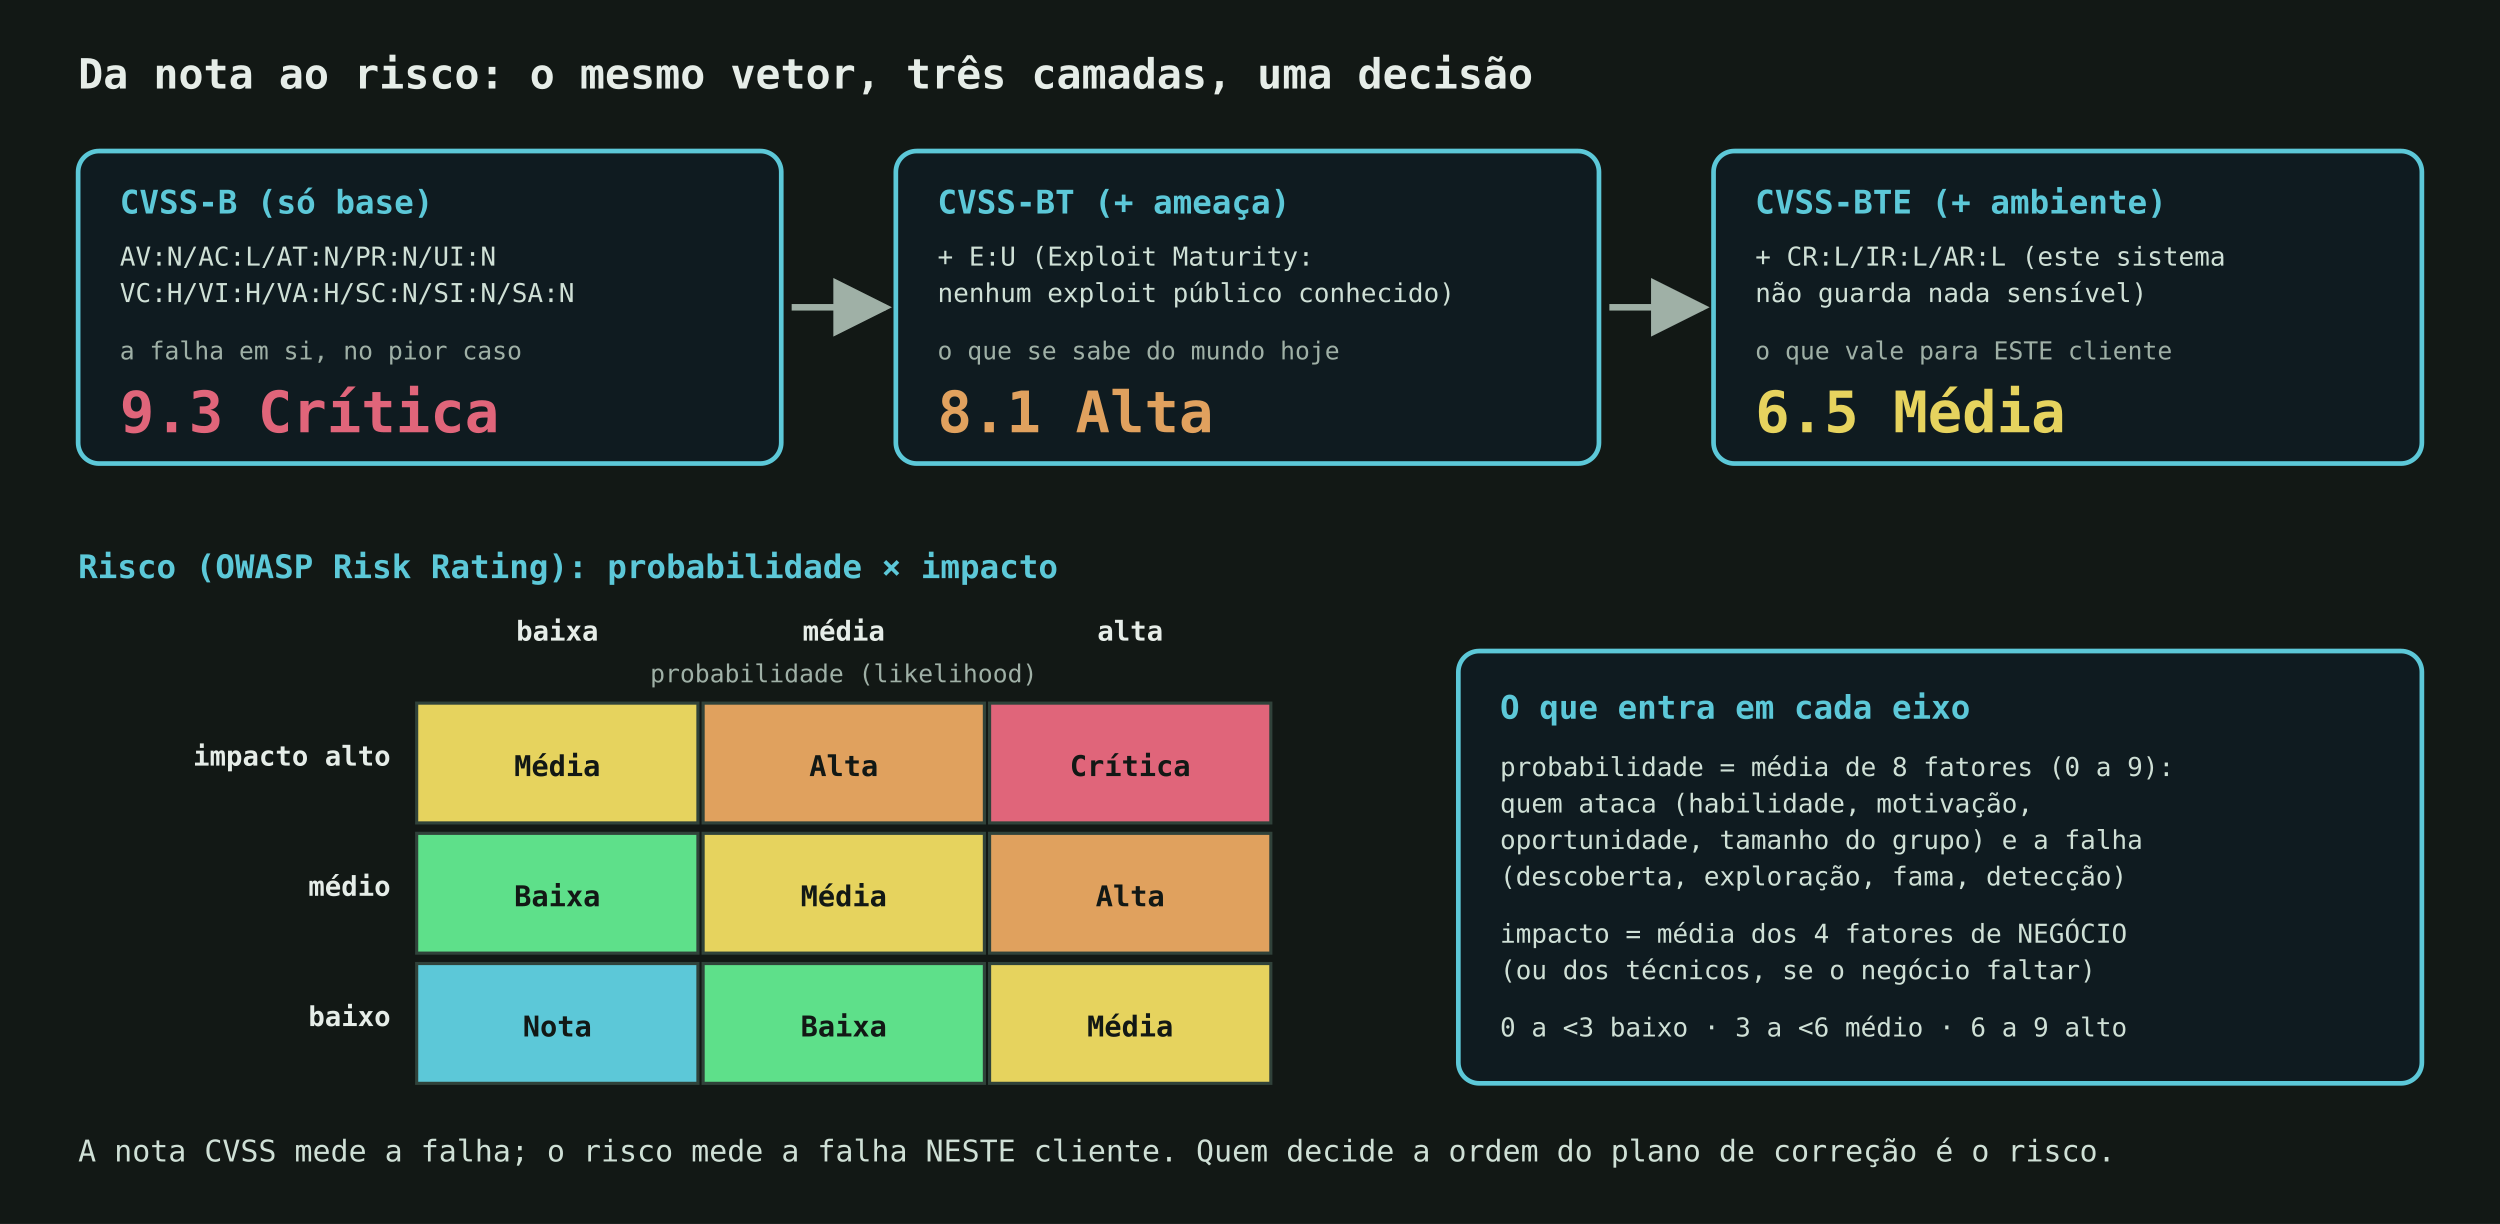
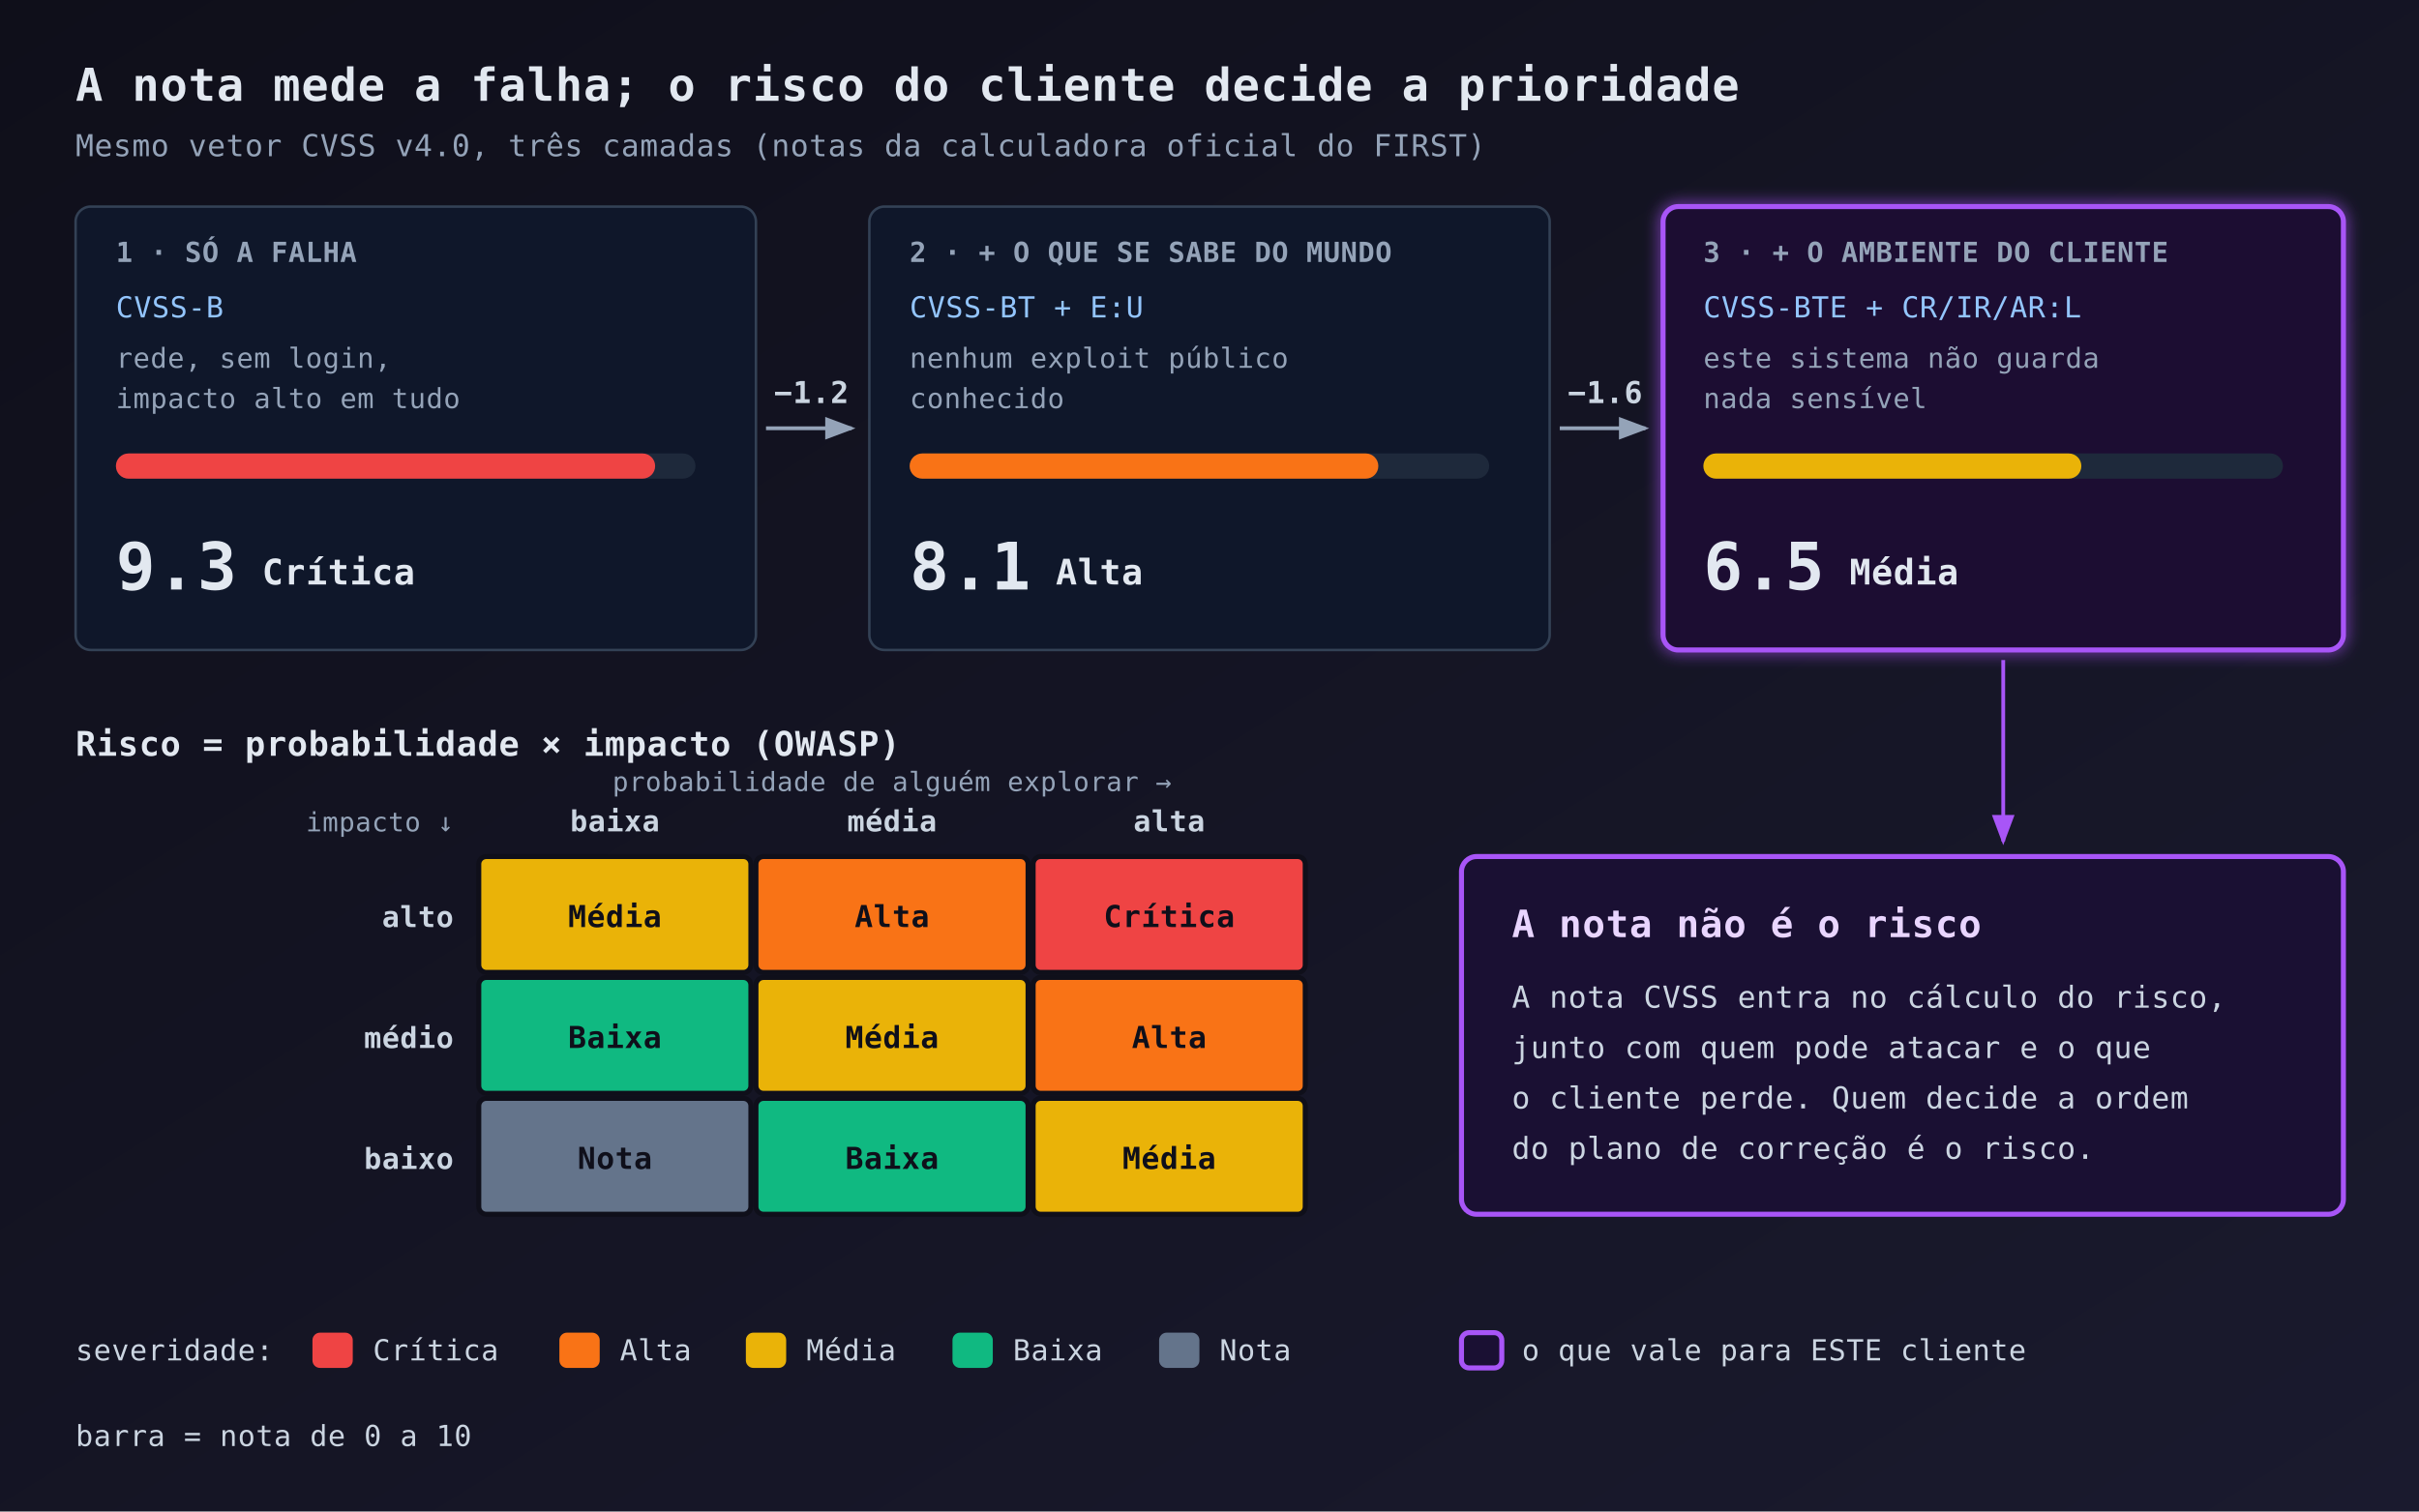
- <svg xmlns="http://www.w3.org/2000/svg" viewBox="0 0 960 470" role="img" aria-labelledby="t d">
+ <svg xmlns="http://www.w3.org/2000/svg" viewBox="0 0 960 600" width="960" height="600" role="img" aria-labelledby="t d">
  <style>
-     text { font-family: ui-monospace, "DejaVu Sans Mono", Menlo, Consolas, monospace; fill: #e6ede8; }
-     .t { font-size: 16px; font-weight: 700; }
-     .h { font-size: 12.5px; font-weight: 700; fill: #5cc8d8; }
-     .s { font-size: 10px; fill: #cfe0d6; }
-     .lab { font-size: 9.5px; fill: #9fb0a6; }
-     .crit { font-size: 22px; font-weight: 700; fill: #e0657a; }
-     .high { font-size: 22px; font-weight: 700; fill: #e0a15e; }
-     .med { font-size: 22px; font-weight: 700; fill: #e6d35e; }
-     .box { fill: #0f1b20; stroke: #5cc8d8; stroke-width: 1.8; }
-     .flow { stroke: #9fb0a6; stroke-width: 2.5; fill: none; marker-end: url(#ac); }
-     .c { stroke: #30423a; stroke-width: 1.2; }
-     .cn { font-size: 11px; font-weight: 700; text-anchor: middle; fill: #121815; }
-     .ax { font-size: 10.5px; font-weight: 700; fill: #e6ede8; }
-     .rule { font-size: 11.5px; fill: #cfe0d6; }
+     text { font-family: 'SF Mono', 'Fira Code', 'Cascadia Code', 'DejaVu Sans Mono', 'Courier New', monospace; fill: #e2e8f0; letter-spacing: 0.02em; }
+     .title { font-size: 18px; font-weight: 700; }
+     .sub { font-size: 12px; fill: #94a3b8; }
+     .step { font-size: 11px; font-weight: 700; fill: #94a3b8; }
+     .ct { font-size: 13.5px; font-weight: 700; }
+     .code { font-size: 11.5px; fill: #93c5fd; }
+     .cs { font-size: 11px; fill: #94a3b8; }
+     .score { font-size: 26px; font-weight: 700; }
+     .slab { font-size: 14px; font-weight: 700; }
+     .card { fill: #0f172a; stroke: #334155; stroke-width: 1; }
+     .key { fill: #1a1033; stroke: #a855f7; stroke-width: 2; }
+     .track { fill: #1e293b; }
+     .delta { font-size: 12px; font-weight: 700; fill: #cbd5e1; text-anchor: middle; }
+     .h { font-size: 13.5px; font-weight: 700; }
+     .ax { font-size: 11.5px; font-weight: 700; fill: #cbd5e1; }
+     .axl { font-size: 10.5px; fill: #94a3b8; }
+     .cell { stroke: #0f0f1a; stroke-width: 2; }
+     .cn { font-size: 12px; font-weight: 700; text-anchor: middle; fill: #0f0f1a; }
+     .callt { font-size: 15px; font-weight: 700; fill: #e9d5ff; }
+     .calls { font-size: 12px; fill: #cbd5e1; }
+     .leg { font-size: 11.5px; fill: #cbd5e1; }
  </style>
  <defs>
-     <marker id="ac" markerWidth="10" markerHeight="10" refX="8" refY="4.5" orient="auto">
-       <path d="M0,0 L9,4.5 L0,9 z" fill="#9fb0a6" />
+     <linearGradient id="bg-grad" x1="0%" y1="0%" x2="100%" y2="100%">
+       <stop offset="0%" stop-color="#0f0f1a" />
+       <stop offset="100%" stop-color="#1a1a2e" />
+     </linearGradient>
+     <marker id="arrow-slate" markerWidth="8" markerHeight="6" refX="7" refY="3" orient="auto">
+       <polygon points="0 0, 8 3, 0 6" fill="#94a3b8" />
    </marker>
+     <marker id="arrow-purple" markerWidth="8" markerHeight="6" refX="7" refY="3" orient="auto">
+       <polygon points="0 0, 8 3, 0 6" fill="#a855f7" />
+     </marker>
+     <filter id="glow-purple">
+       <feGaussianBlur stdDeviation="3" result="blur" />
+       <feMerge>
+         <feMergeNode in="blur" />
+         <feMergeNode in="SourceGraphic" />
+       </feMerge>
+     </filter>
  </defs>
-   <rect width="960" height="470" fill="#121815" />
-   <text class="t" x="30" y="34">Da nota ao risco: o mesmo vetor, três camadas, uma decisão</text>
-   <rect class="box" x="30" y="58" width="270" height="120" rx="8" />
-   <text class="h" x="46" y="82">CVSS-B (só base)</text>
-   <text class="s" x="46" y="102">AV:N/AC:L/AT:N/PR:N/UI:N</text>
-   <text class="s" x="46" y="116">VC:H/VI:H/VA:H/SC:N/SI:N/SA:N</text>
-   <text class="lab" x="46" y="138">a falha em si, no pior caso</text>
-   <text class="crit" x="46" y="166">9.3 Crítica</text>
-   <path class="flow" d="M304,118 L340,118" />
-   <rect class="box" x="344" y="58" width="270" height="120" rx="8" />
-   <text class="h" x="360" y="82">CVSS-BT (+ ameaça)</text>
-   <text class="s" x="360" y="102">+ E:U  (Exploit Maturity:</text>
-   <text class="s" x="360" y="116">  nenhum exploit público conhecido)</text>
-   <text class="lab" x="360" y="138">o que se sabe do mundo hoje</text>
-   <text class="high" x="360" y="166">8.1 Alta</text>
-   <path class="flow" d="M618,118 L654,118" />
-   <rect class="box" x="658" y="58" width="272" height="120" rx="8" />
-   <text class="h" x="674" y="82">CVSS-BTE (+ ambiente)</text>
-   <text class="s" x="674" y="102">+ CR:L/IR:L/AR:L  (este sistema</text>
-   <text class="s" x="674" y="116">  não guarda nada sensível)</text>
-   <text class="lab" x="674" y="138">o que vale para ESTE cliente</text>
-   <text class="med" x="674" y="166">6.5 Média</text>
-   <text class="h" x="30" y="222">Risco (OWASP Risk Rating): probabilidade × impacto</text>
-   <text class="ax" x="214" y="246" text-anchor="middle">baixa</text>
-   <text class="ax" x="324" y="246" text-anchor="middle">média</text>
-   <text class="ax" x="434" y="246" text-anchor="middle">alta</text>
-   <text class="lab" x="324" y="262" text-anchor="middle">probabilidade (likelihood)</text>
-   <text class="ax" x="150" y="294" text-anchor="end">impacto alto</text>
-   <text class="ax" x="150" y="344" text-anchor="end">médio</text>
-   <text class="ax" x="150" y="394" text-anchor="end">baixo</text>
-   <rect class="c" x="160" y="270" width="108" height="46" fill="#e6d35e" />
-   <text class="cn" x="214" y="298">Média</text>
-   <rect class="c" x="270" y="270" width="108" height="46" fill="#e0a15e" />
-   <text class="cn" x="324" y="298">Alta</text>
-   <rect class="c" x="380" y="270" width="108" height="46" fill="#e0657a" />
-   <text class="cn" x="434" y="298">Crítica</text>
-   <rect class="c" x="160" y="320" width="108" height="46" fill="#5ee08a" />
-   <text class="cn" x="214" y="348">Baixa</text>
-   <rect class="c" x="270" y="320" width="108" height="46" fill="#e6d35e" />
-   <text class="cn" x="324" y="348">Média</text>
-   <rect class="c" x="380" y="320" width="108" height="46" fill="#e0a15e" />
-   <text class="cn" x="434" y="348">Alta</text>
-   <rect class="c" x="160" y="370" width="108" height="46" fill="#5cc8d8" />
-   <text class="cn" x="214" y="398">Nota</text>
-   <rect class="c" x="270" y="370" width="108" height="46" fill="#5ee08a" />
-   <text class="cn" x="324" y="398">Baixa</text>
-   <rect class="c" x="380" y="370" width="108" height="46" fill="#e6d35e" />
-   <text class="cn" x="434" y="398">Média</text>
-   <rect class="box" x="560" y="250" width="370" height="166" rx="8" />
-   <text class="h" x="576" y="276">O que entra em cada eixo</text>
-   <text class="s" x="576" y="298">probabilidade = média de 8 fatores (0 a 9):</text>
-   <text class="s" x="576" y="312">  quem ataca (habilidade, motivação,</text>
-   <text class="s" x="576" y="326">  oportunidade, tamanho do grupo) e a falha</text>
-   <text class="s" x="576" y="340">  (descoberta, exploração, fama, detecção)</text>
-   <text class="s" x="576" y="362">impacto = média dos 4 fatores de NEGÓCIO</text>
-   <text class="s" x="576" y="376">  (ou dos técnicos, se o negócio faltar)</text>
-   <text class="s" x="576" y="398">0 a &lt;3 baixo · 3 a &lt;6 médio · 6 a 9 alto</text>
-   <text class="rule" x="30" y="446">A nota CVSS mede a falha; o risco mede a falha NESTE cliente. Quem decide a ordem do plano de correção é o risco.</text>
+   <rect width="960" height="600" fill="url(#bg-grad)" />
+   <text class="title" x="30" y="40">A nota mede a falha; o risco do cliente decide a prioridade</text>
+   <text class="sub" x="30" y="62">Mesmo vetor CVSS v4.0, três camadas (notas da calculadora oficial do FIRST)</text>
+   <rect class="card" x="30" y="82" width="270" height="176" rx="6" />
+   <text class="step" x="46" y="104">1 · SÓ A FALHA</text>
+   <text class="code" x="46" y="126">CVSS-B</text>
+   <text class="cs" x="46" y="146">rede, sem login,</text>
+   <text class="cs" x="46" y="162">impacto alto em tudo</text>
+   <rect class="track" x="46" y="180" width="230" height="10" rx="5" />
+   <rect x="46" y="180" width="214" height="10" rx="5" fill="#ef4444" />
+   <text class="score" x="46" y="234" fill="#ef4444">9.3</text>
+   <text class="slab" x="104" y="232" fill="#ef4444">Crítica</text>
+   <path d="M304,170 L338,170" stroke="#94a3b8" stroke-width="1.5" fill="none" marker-end="url(#arrow-slate)" />
+   <text class="delta" x="322" y="160">−1.2</text>
+   <rect class="card" x="345" y="82" width="270" height="176" rx="6" />
+   <text class="step" x="361" y="104">2 · + O QUE SE SABE DO MUNDO</text>
+   <text class="code" x="361" y="126">CVSS-BT   + E:U</text>
+   <text class="cs" x="361" y="146">nenhum exploit público</text>
+   <text class="cs" x="361" y="162">conhecido</text>
+   <rect class="track" x="361" y="180" width="230" height="10" rx="5" />
+   <rect x="361" y="180" width="186" height="10" rx="5" fill="#f97316" />
+   <text class="score" x="361" y="234" fill="#f97316">8.1</text>
+   <text class="slab" x="419" y="232" fill="#f97316">Alta</text>
+   <path d="M619,170 L653,170" stroke="#94a3b8" stroke-width="1.5" fill="none" marker-end="url(#arrow-slate)" />
+   <text class="delta" x="637" y="160">−1.6</text>
+   <rect class="key" x="660" y="82" width="270" height="176" rx="6" filter="url(#glow-purple)" />
+   <text class="step" x="676" y="104" fill="#d8b4fe">3 · + O AMBIENTE DO CLIENTE</text>
+   <text class="code" x="676" y="126">CVSS-BTE  + CR/IR/AR:L</text>
+   <text class="cs" x="676" y="146">este sistema não guarda</text>
+   <text class="cs" x="676" y="162">nada sensível</text>
+   <rect class="track" x="676" y="180" width="230" height="10" rx="5" />
+   <rect x="676" y="180" width="150" height="10" rx="5" fill="#eab308" />
+   <text class="score" x="676" y="234" fill="#eab308">6.5</text>
+   <text class="slab" x="734" y="232" fill="#eab308">Média</text>
+   <text class="h" x="30" y="300">Risco = probabilidade × impacto (OWASP)</text>
+   <text class="ax" x="244" y="330" text-anchor="middle">baixa</text>
+   <text class="ax" x="354" y="330" text-anchor="middle">média</text>
+   <text class="ax" x="464" y="330" text-anchor="middle">alta</text>
+   <text class="axl" x="354" y="314" text-anchor="middle">probabilidade de alguém explorar →</text>
+   <text class="axl" x="180" y="330" text-anchor="end">impacto ↓</text>
+   <text class="ax" x="180" y="368" text-anchor="end">alto</text>
+   <text class="ax" x="180" y="416" text-anchor="end">médio</text>
+   <text class="ax" x="180" y="464" text-anchor="end">baixo</text>
+   <rect class="cell" x="190" y="340" width="108" height="46" rx="3" fill="#eab308" />
+   <text class="cn" x="244" y="368">Média</text>
+   <rect class="cell" x="300" y="340" width="108" height="46" rx="3" fill="#f97316" />
+   <text class="cn" x="354" y="368">Alta</text>
+   <rect class="cell" x="410" y="340" width="108" height="46" rx="3" fill="#ef4444" />
+   <text class="cn" x="464" y="368">Crítica</text>
+   <rect class="cell" x="190" y="388" width="108" height="46" rx="3" fill="#10b981" />
+   <text class="cn" x="244" y="416">Baixa</text>
+   <rect class="cell" x="300" y="388" width="108" height="46" rx="3" fill="#eab308" />
+   <text class="cn" x="354" y="416">Média</text>
+   <rect class="cell" x="410" y="388" width="108" height="46" rx="3" fill="#f97316" />
+   <text class="cn" x="464" y="416">Alta</text>
+   <rect class="cell" x="190" y="436" width="108" height="46" rx="3" fill="#64748b" />
+   <text class="cn" x="244" y="464">Nota</text>
+   <rect class="cell" x="300" y="436" width="108" height="46" rx="3" fill="#10b981" />
+   <text class="cn" x="354" y="464">Baixa</text>
+   <rect class="cell" x="410" y="436" width="108" height="46" rx="3" fill="#eab308" />
+   <text class="cn" x="464" y="464">Média</text>
+   <path d="M795,262 L795,334" stroke="#a855f7" stroke-width="1.5" fill="none" marker-end="url(#arrow-purple)" />
+   <rect class="key" x="580" y="340" width="350" height="142" rx="6" />
+   <text class="callt" x="600" y="372">A nota não é o risco</text>
+   <text class="calls" x="600" y="400">A nota CVSS entra no cálculo do risco,</text>
+   <text class="calls" x="600" y="420">junto com quem pode atacar e o que</text>
+   <text class="calls" x="600" y="440">o cliente perde. Quem decide a ordem</text>
+   <text class="calls" x="600" y="460">do plano de correção é o risco.</text>
+   <text class="leg" x="30" y="540">severidade:</text>
+   <rect x="124" y="529" width="16" height="14" rx="3" fill="#ef4444" />
+   <text class="leg" x="148" y="540">Crítica</text>
+   <rect x="222" y="529" width="16" height="14" rx="3" fill="#f97316" />
+   <text class="leg" x="246" y="540">Alta</text>
+   <rect x="296" y="529" width="16" height="14" rx="3" fill="#eab308" />
+   <text class="leg" x="320" y="540">Média</text>
+   <rect x="378" y="529" width="16" height="14" rx="3" fill="#10b981" />
+   <text class="leg" x="402" y="540">Baixa</text>
+   <rect x="460" y="529" width="16" height="14" rx="3" fill="#64748b" />
+   <text class="leg" x="484" y="540">Nota</text>
+   <rect x="580" y="529" width="16" height="14" rx="3" fill="#1a1033" stroke="#a855f7" stroke-width="2" />
+   <text class="leg" x="604" y="540">o que vale para ESTE cliente</text>
+   <text class="leg" x="30" y="574" fill="#94a3b8">barra = nota de 0 a 10</text>
</svg>
